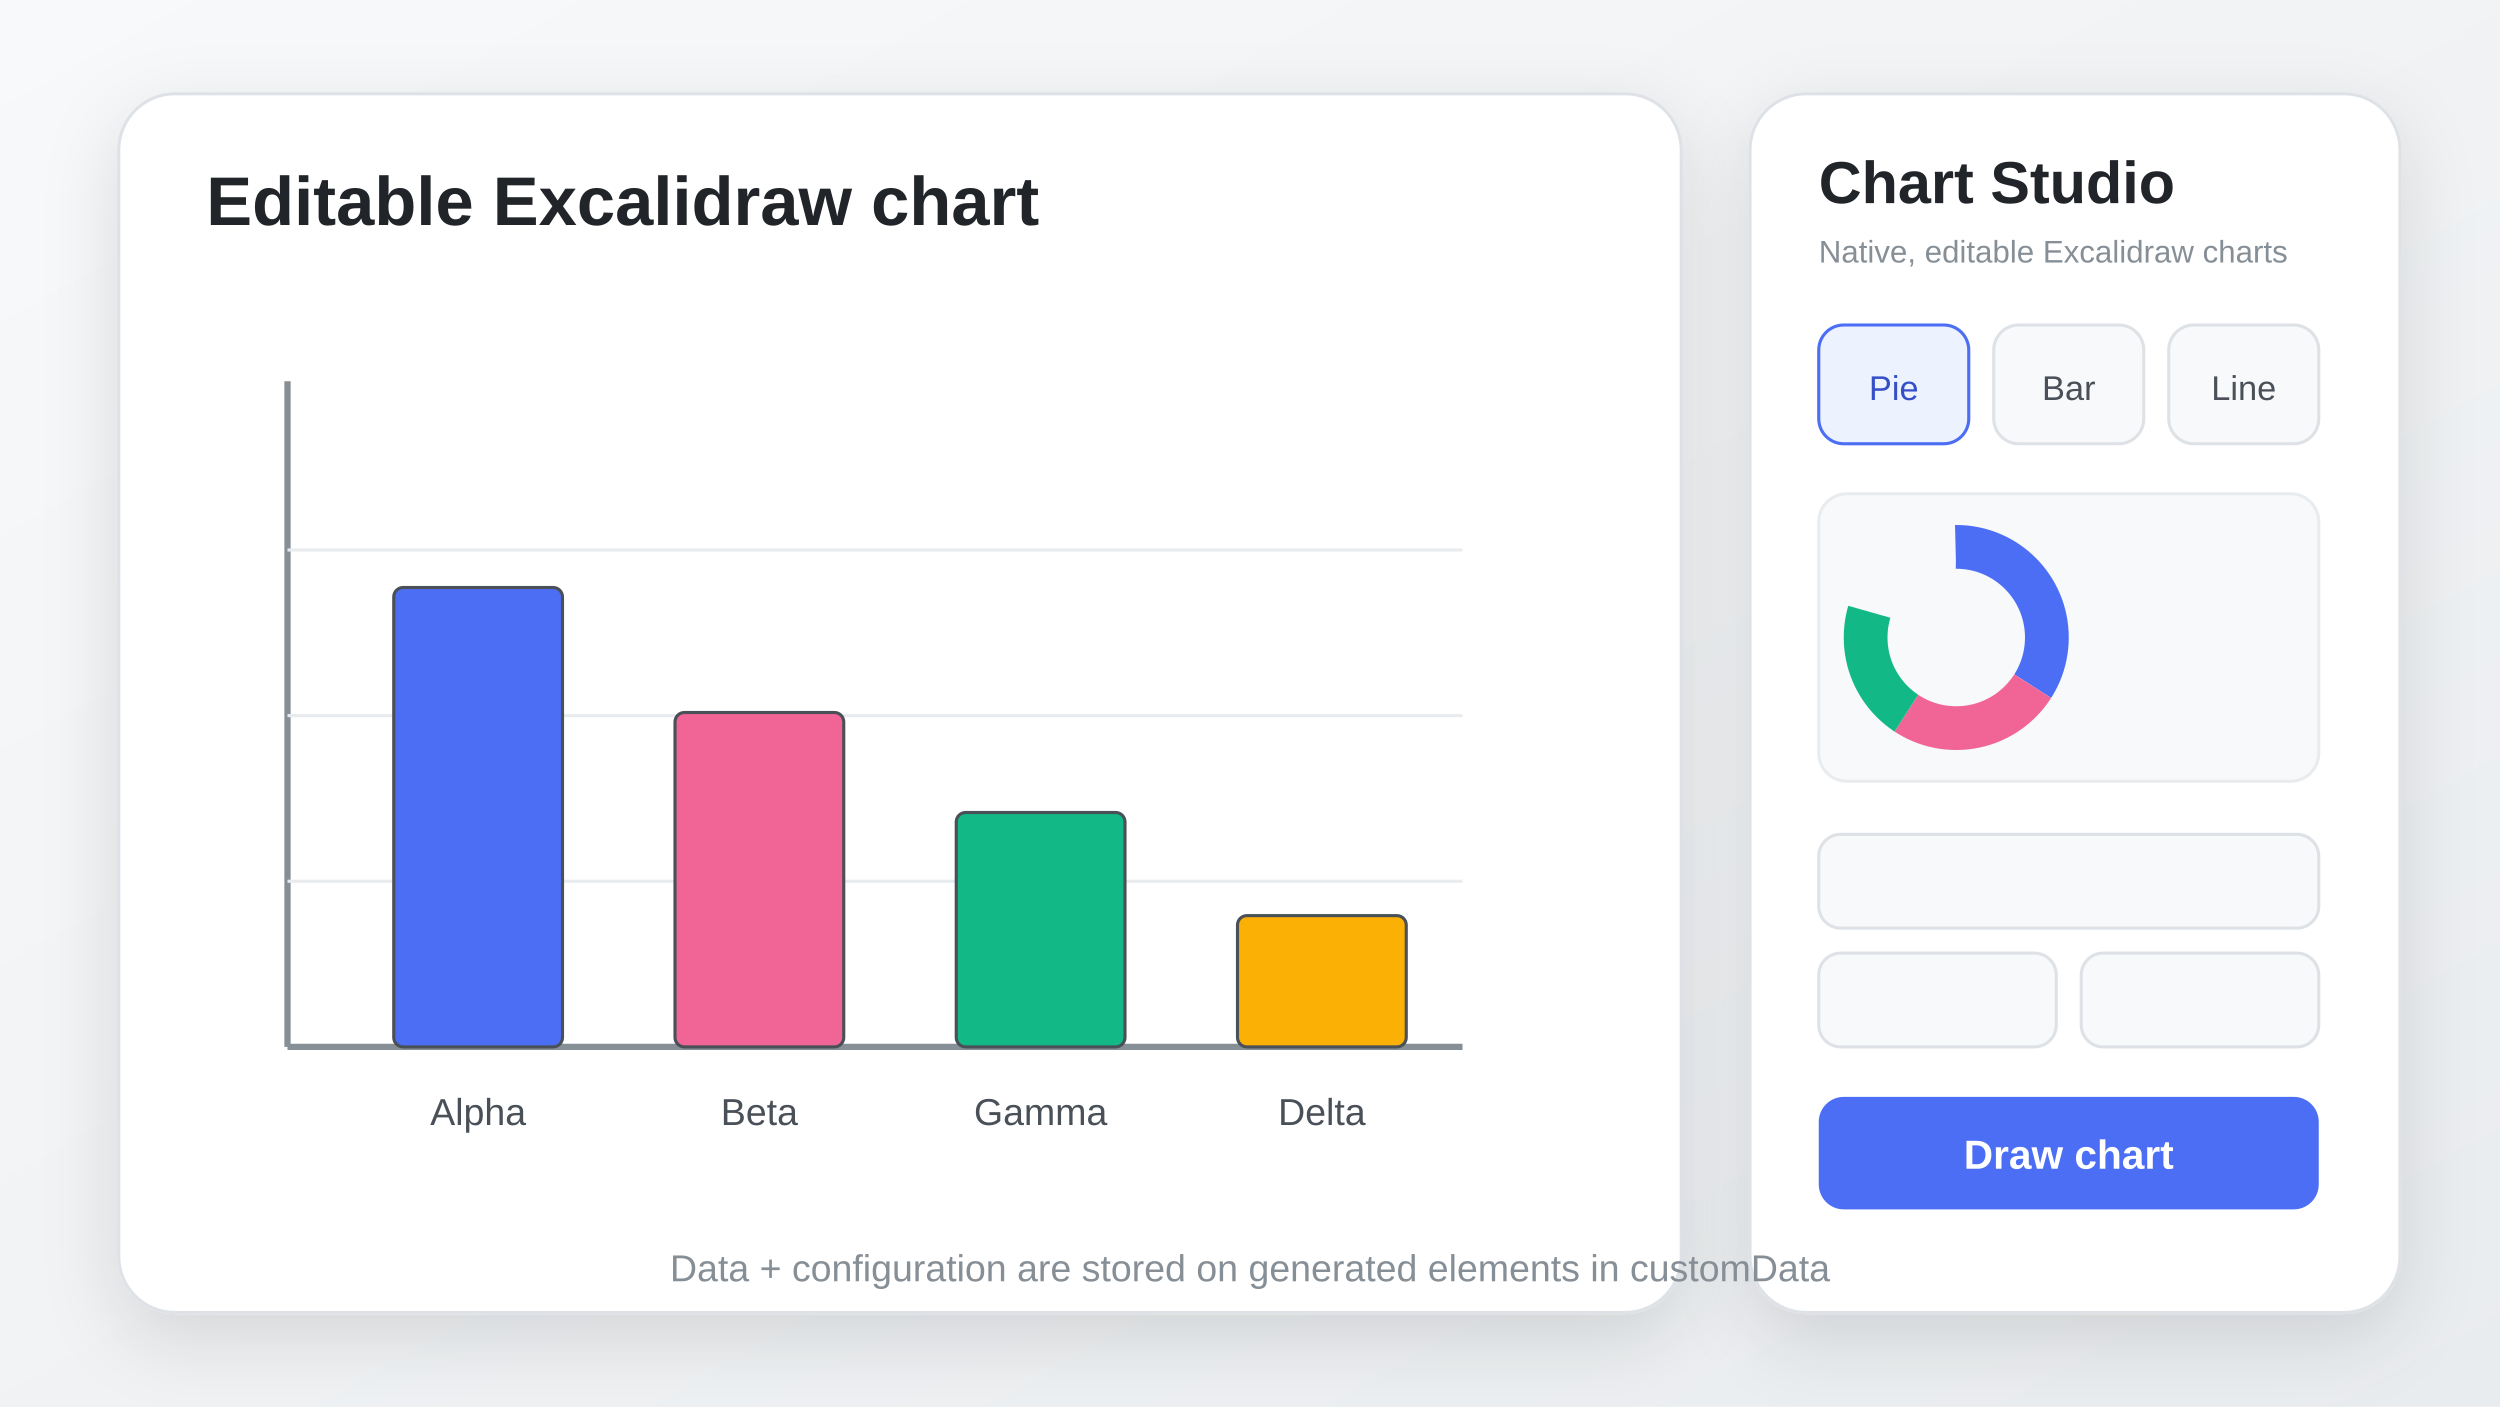
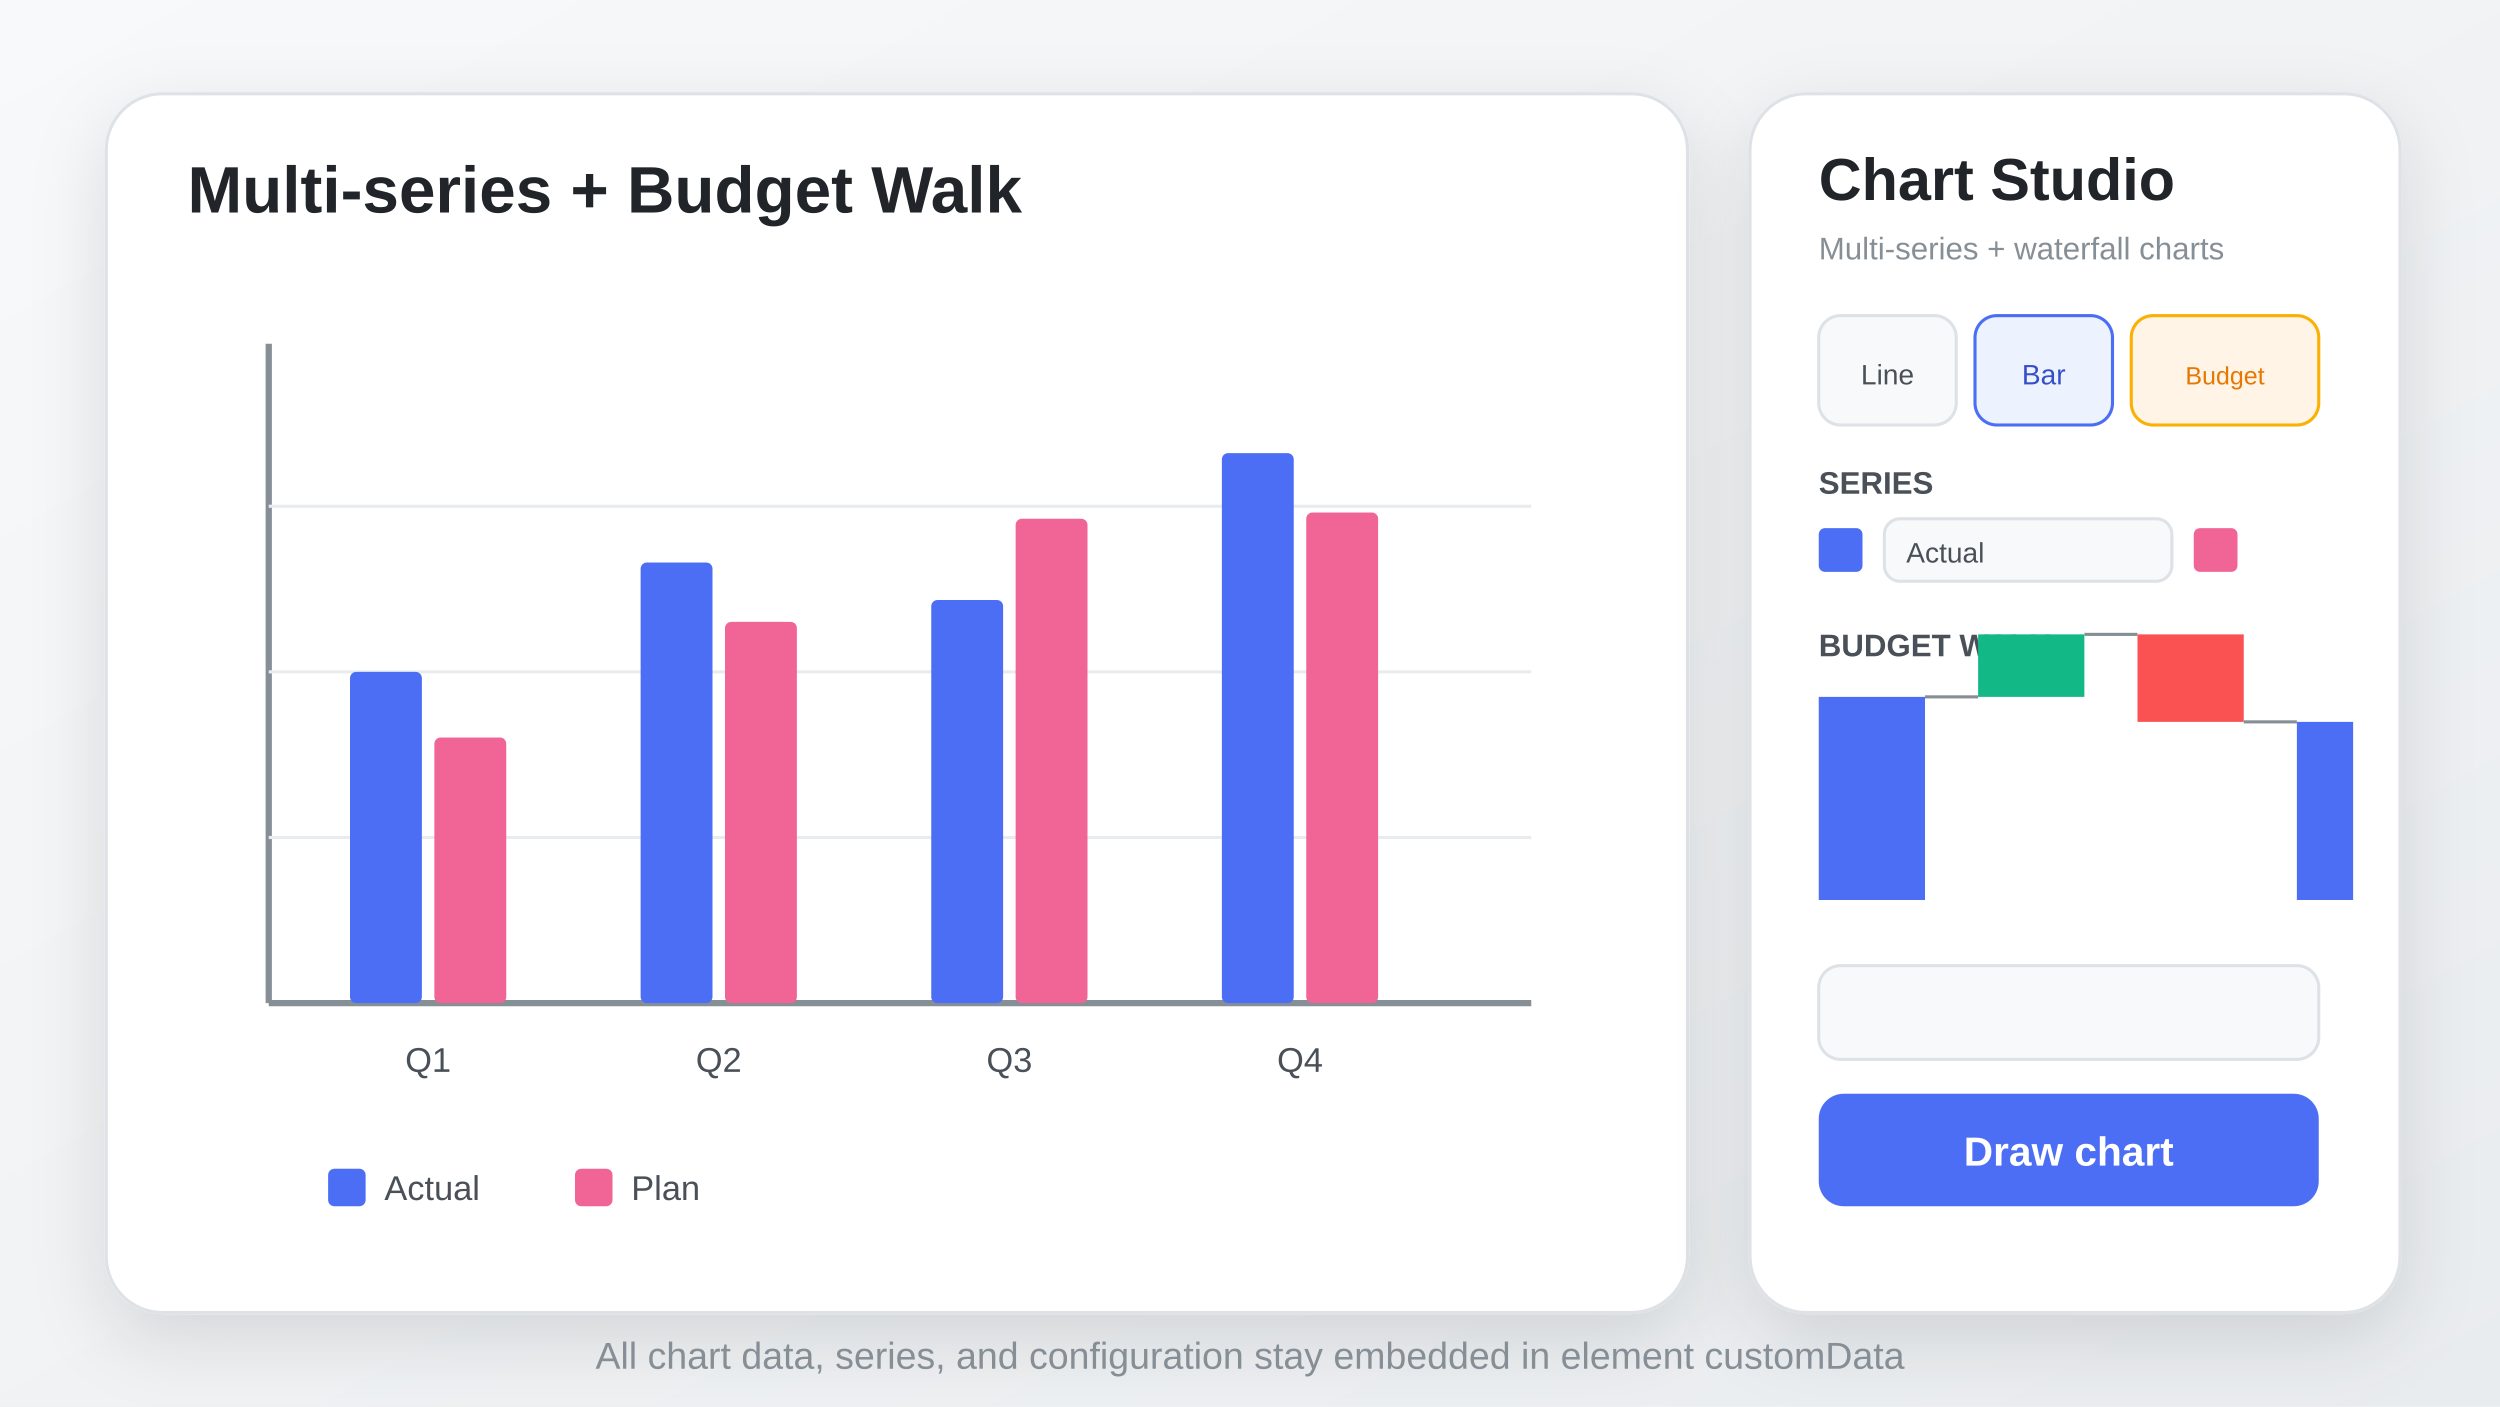
- <svg xmlns="http://www.w3.org/2000/svg" width="800" height="450" viewBox="0 0 800 450" role="img" aria-label="Chart Studio side panel preview">
+ <svg xmlns="http://www.w3.org/2000/svg" width="800" height="450" viewBox="0 0 800 450" role="img" aria-label="Chart Studio multi-series and budget-walk preview">
  <defs>
    <linearGradient id="bg" x1="0" y1="0" x2="1" y2="1">
      <stop offset="0" stop-color="#f8f9fa" />
      <stop offset="1" stop-color="#e9ecef" />
    </linearGradient>
    <filter id="shadow" x="-20%" y="-20%" width="140%" height="140%">
      <feDropShadow dx="0" dy="8" stdDeviation="12" flood-opacity=".12" />
    </filter>
  </defs>
  <rect width="800" height="450" fill="url(#bg)" />
-   <rect x="38" y="30" width="500" height="390" rx="18" fill="#fff" stroke="#dee2e6" filter="url(#shadow)" />
-   <text x="66" y="72" font-family="Arial,sans-serif" font-size="22" font-weight="700" fill="#212529">Editable Excalidraw chart</text>
-   <line x1="92" y1="335" x2="468" y2="335" stroke="#868e96" stroke-width="2" />
-   <line x1="92" y1="122" x2="92" y2="335" stroke="#868e96" stroke-width="2" />
-   <line x1="92" y1="282" x2="468" y2="282" stroke="#e9ecef" />
-   <line x1="92" y1="229" x2="468" y2="229" stroke="#e9ecef" />
-   <line x1="92" y1="176" x2="468" y2="176" stroke="#e9ecef" />
-   <rect x="126" y="188" width="54" height="147" rx="3" fill="#4c6ef5" stroke="#495057" />
-   <rect x="216" y="228" width="54" height="107" rx="3" fill="#f06595" stroke="#495057" />
-   <rect x="306" y="260" width="54" height="75" rx="3" fill="#12b886" stroke="#495057" />
-   <rect x="396" y="293" width="54" height="42" rx="3" fill="#fab005" stroke="#495057" />
-   <text x="153" y="360" text-anchor="middle" font-family="Arial,sans-serif" font-size="12" fill="#495057">Alpha</text>
-   <text x="243" y="360" text-anchor="middle" font-family="Arial,sans-serif" font-size="12" fill="#495057">Beta</text>
-   <text x="333" y="360" text-anchor="middle" font-family="Arial,sans-serif" font-size="12" fill="#495057">Gamma</text>
-   <text x="423" y="360" text-anchor="middle" font-family="Arial,sans-serif" font-size="12" fill="#495057">Delta</text>
+   <rect x="34" y="30" width="506" height="390" rx="18" fill="#fff" stroke="#dee2e6" filter="url(#shadow)" />
+   <text x="60" y="68" font-family="Arial,sans-serif" font-size="21" font-weight="700" fill="#212529">Multi-series + Budget Walk</text>
+   <line x1="86" y1="321" x2="490" y2="321" stroke="#868e96" stroke-width="2" />
+   <line x1="86" y1="110" x2="86" y2="321" stroke="#868e96" stroke-width="2" />
+   <line x1="86" y1="268" x2="490" y2="268" stroke="#e9ecef" />
+   <line x1="86" y1="215" x2="490" y2="215" stroke="#e9ecef" />
+   <line x1="86" y1="162" x2="490" y2="162" stroke="#e9ecef" />
+   <rect x="112" y="215" width="23" height="106" rx="2" fill="#4c6ef5" />
+   <rect x="139" y="236" width="23" height="85" rx="2" fill="#f06595" />
+   <rect x="205" y="180" width="23" height="141" rx="2" fill="#4c6ef5" />
+   <rect x="232" y="199" width="23" height="122" rx="2" fill="#f06595" />
+   <rect x="298" y="192" width="23" height="129" rx="2" fill="#4c6ef5" />
+   <rect x="325" y="166" width="23" height="155" rx="2" fill="#f06595" />
+   <rect x="391" y="145" width="23" height="176" rx="2" fill="#4c6ef5" />
+   <rect x="418" y="164" width="23" height="157" rx="2" fill="#f06595" />
+   <text x="137" y="343" text-anchor="middle" font-family="Arial,sans-serif" font-size="11" fill="#495057">Q1</text>
+   <text x="230" y="343" text-anchor="middle" font-family="Arial,sans-serif" font-size="11" fill="#495057">Q2</text>
+   <text x="323" y="343" text-anchor="middle" font-family="Arial,sans-serif" font-size="11" fill="#495057">Q3</text>
+   <text x="416" y="343" text-anchor="middle" font-family="Arial,sans-serif" font-size="11" fill="#495057">Q4</text>
+   <rect x="105" y="374" width="12" height="12" rx="2" fill="#4c6ef5" />
+   <text x="123" y="384" font-family="Arial,sans-serif" font-size="11" fill="#495057">Actual</text>
+   <rect x="184" y="374" width="12" height="12" rx="2" fill="#f06595" />
+   <text x="202" y="384" font-family="Arial,sans-serif" font-size="11" fill="#495057">Plan</text>
  <rect x="560" y="30" width="208" height="390" rx="18" fill="#fff" stroke="#dee2e6" filter="url(#shadow)" />
-   <text x="582" y="65" font-family="Arial,sans-serif" font-size="19" font-weight="700" fill="#212529">Chart Studio</text>
-   <text x="582" y="84" font-family="Arial,sans-serif" font-size="10" fill="#868e96">Native, editable Excalidraw charts</text>
-   <rect x="582" y="104" width="48" height="38" rx="8" fill="#edf2ff" stroke="#4c6ef5" />
-   <rect x="638" y="104" width="48" height="38" rx="8" fill="#f8f9fa" stroke="#dee2e6" />
-   <rect x="694" y="104" width="48" height="38" rx="8" fill="#f8f9fa" stroke="#dee2e6" />
-   <text x="606" y="128" text-anchor="middle" font-family="Arial,sans-serif" font-size="11" fill="#364fc7">Pie</text>
-   <text x="662" y="128" text-anchor="middle" font-family="Arial,sans-serif" font-size="11" fill="#495057">Bar</text>
-   <text x="718" y="128" text-anchor="middle" font-family="Arial,sans-serif" font-size="11" fill="#495057">Line</text>
-   <rect x="582" y="158" width="160" height="92" rx="9" fill="#f8f9fa" stroke="#e9ecef" />
-   <circle cx="626" cy="204" r="29" fill="none" stroke="#4c6ef5" stroke-width="14" stroke-dasharray="62 120" transform="rotate(-90 626 204)" />
-   <circle cx="626" cy="204" r="29" fill="none" stroke="#f06595" stroke-width="14" stroke-dasharray="46 136" stroke-dashoffset="-62" transform="rotate(-90 626 204)" />
-   <circle cx="626" cy="204" r="29" fill="none" stroke="#12b886" stroke-width="14" stroke-dasharray="37 145" stroke-dashoffset="-108" transform="rotate(-90 626 204)" />
-   <rect x="582" y="267" width="160" height="30" rx="7" fill="#f8f9fa" stroke="#dee2e6" />
-   <rect x="582" y="305" width="76" height="30" rx="7" fill="#f8f9fa" stroke="#dee2e6" />
-   <rect x="666" y="305" width="76" height="30" rx="7" fill="#f8f9fa" stroke="#dee2e6" />
-   <rect x="582" y="351" width="160" height="36" rx="8" fill="#4c6ef5" />
-   <text x="662" y="374" text-anchor="middle" font-family="Arial,sans-serif" font-size="13" font-weight="700" fill="#fff">Draw chart</text>
-   <text x="400" y="410" text-anchor="middle" font-family="Arial,sans-serif" font-size="12" fill="#868e96">Data + configuration are stored on generated elements in customData</text>
+   <text x="582" y="64" font-family="Arial,sans-serif" font-size="19" font-weight="700" fill="#212529">Chart Studio</text>
+   <text x="582" y="83" font-family="Arial,sans-serif" font-size="10" fill="#868e96">Multi-series + waterfall charts</text>
+   <rect x="582" y="101" width="44" height="35" rx="7" fill="#f8f9fa" stroke="#dee2e6" />
+   <rect x="632" y="101" width="44" height="35" rx="7" fill="#edf2ff" stroke="#4c6ef5" />
+   <rect x="682" y="101" width="60" height="35" rx="7" fill="#fff4e6" stroke="#fab005" />
+   <text x="604" y="123" text-anchor="middle" font-family="Arial,sans-serif" font-size="9" fill="#495057">Line</text>
+   <text x="654" y="123" text-anchor="middle" font-family="Arial,sans-serif" font-size="9" fill="#364fc7">Bar</text>
+   <text x="712" y="123" text-anchor="middle" font-family="Arial,sans-serif" font-size="8" fill="#e67700">Budget</text>
+   <text x="582" y="158" font-family="Arial,sans-serif" font-size="10" font-weight="700" fill="#495057">SERIES</text>
+   <rect x="582" y="169" width="14" height="14" rx="2" fill="#4c6ef5" />
+   <rect x="603" y="166" width="92" height="20" rx="5" fill="#f8f9fa" stroke="#dee2e6" />
+   <text x="610" y="180" font-family="Arial,sans-serif" font-size="9" fill="#495057">Actual</text>
+   <rect x="702" y="169" width="14" height="14" rx="2" fill="#f06595" />
+   <text x="582" y="210" font-family="Arial,sans-serif" font-size="10" font-weight="700" fill="#495057">BUDGET WALK</text>
+   <rect x="582" y="223" width="34" height="65" fill="#4c6ef5" />
+   <line x1="616" y1="223" x2="633" y2="223" stroke="#868e96" />
+   <rect x="633" y="203" width="34" height="20" fill="#12b886" />
+   <line x1="667" y1="203" x2="684" y2="203" stroke="#868e96" />
+   <rect x="684" y="203" width="34" height="28" fill="#fa5252" />
+   <line x1="718" y1="231" x2="735" y2="231" stroke="#868e96" />
+   <rect x="735" y="231" width="18" height="57" fill="#4c6ef5" />
+   <rect x="582" y="309" width="160" height="30" rx="7" fill="#f8f9fa" stroke="#dee2e6" />
+   <rect x="582" y="350" width="160" height="36" rx="8" fill="#4c6ef5" />
+   <text x="662" y="373" text-anchor="middle" font-family="Arial,sans-serif" font-size="13" font-weight="700" fill="#fff">Draw chart</text>
+   <text x="400" y="438" text-anchor="middle" font-family="Arial,sans-serif" font-size="12" fill="#868e96">All chart data, series, and configuration stay embedded in element customData</text>
</svg>
